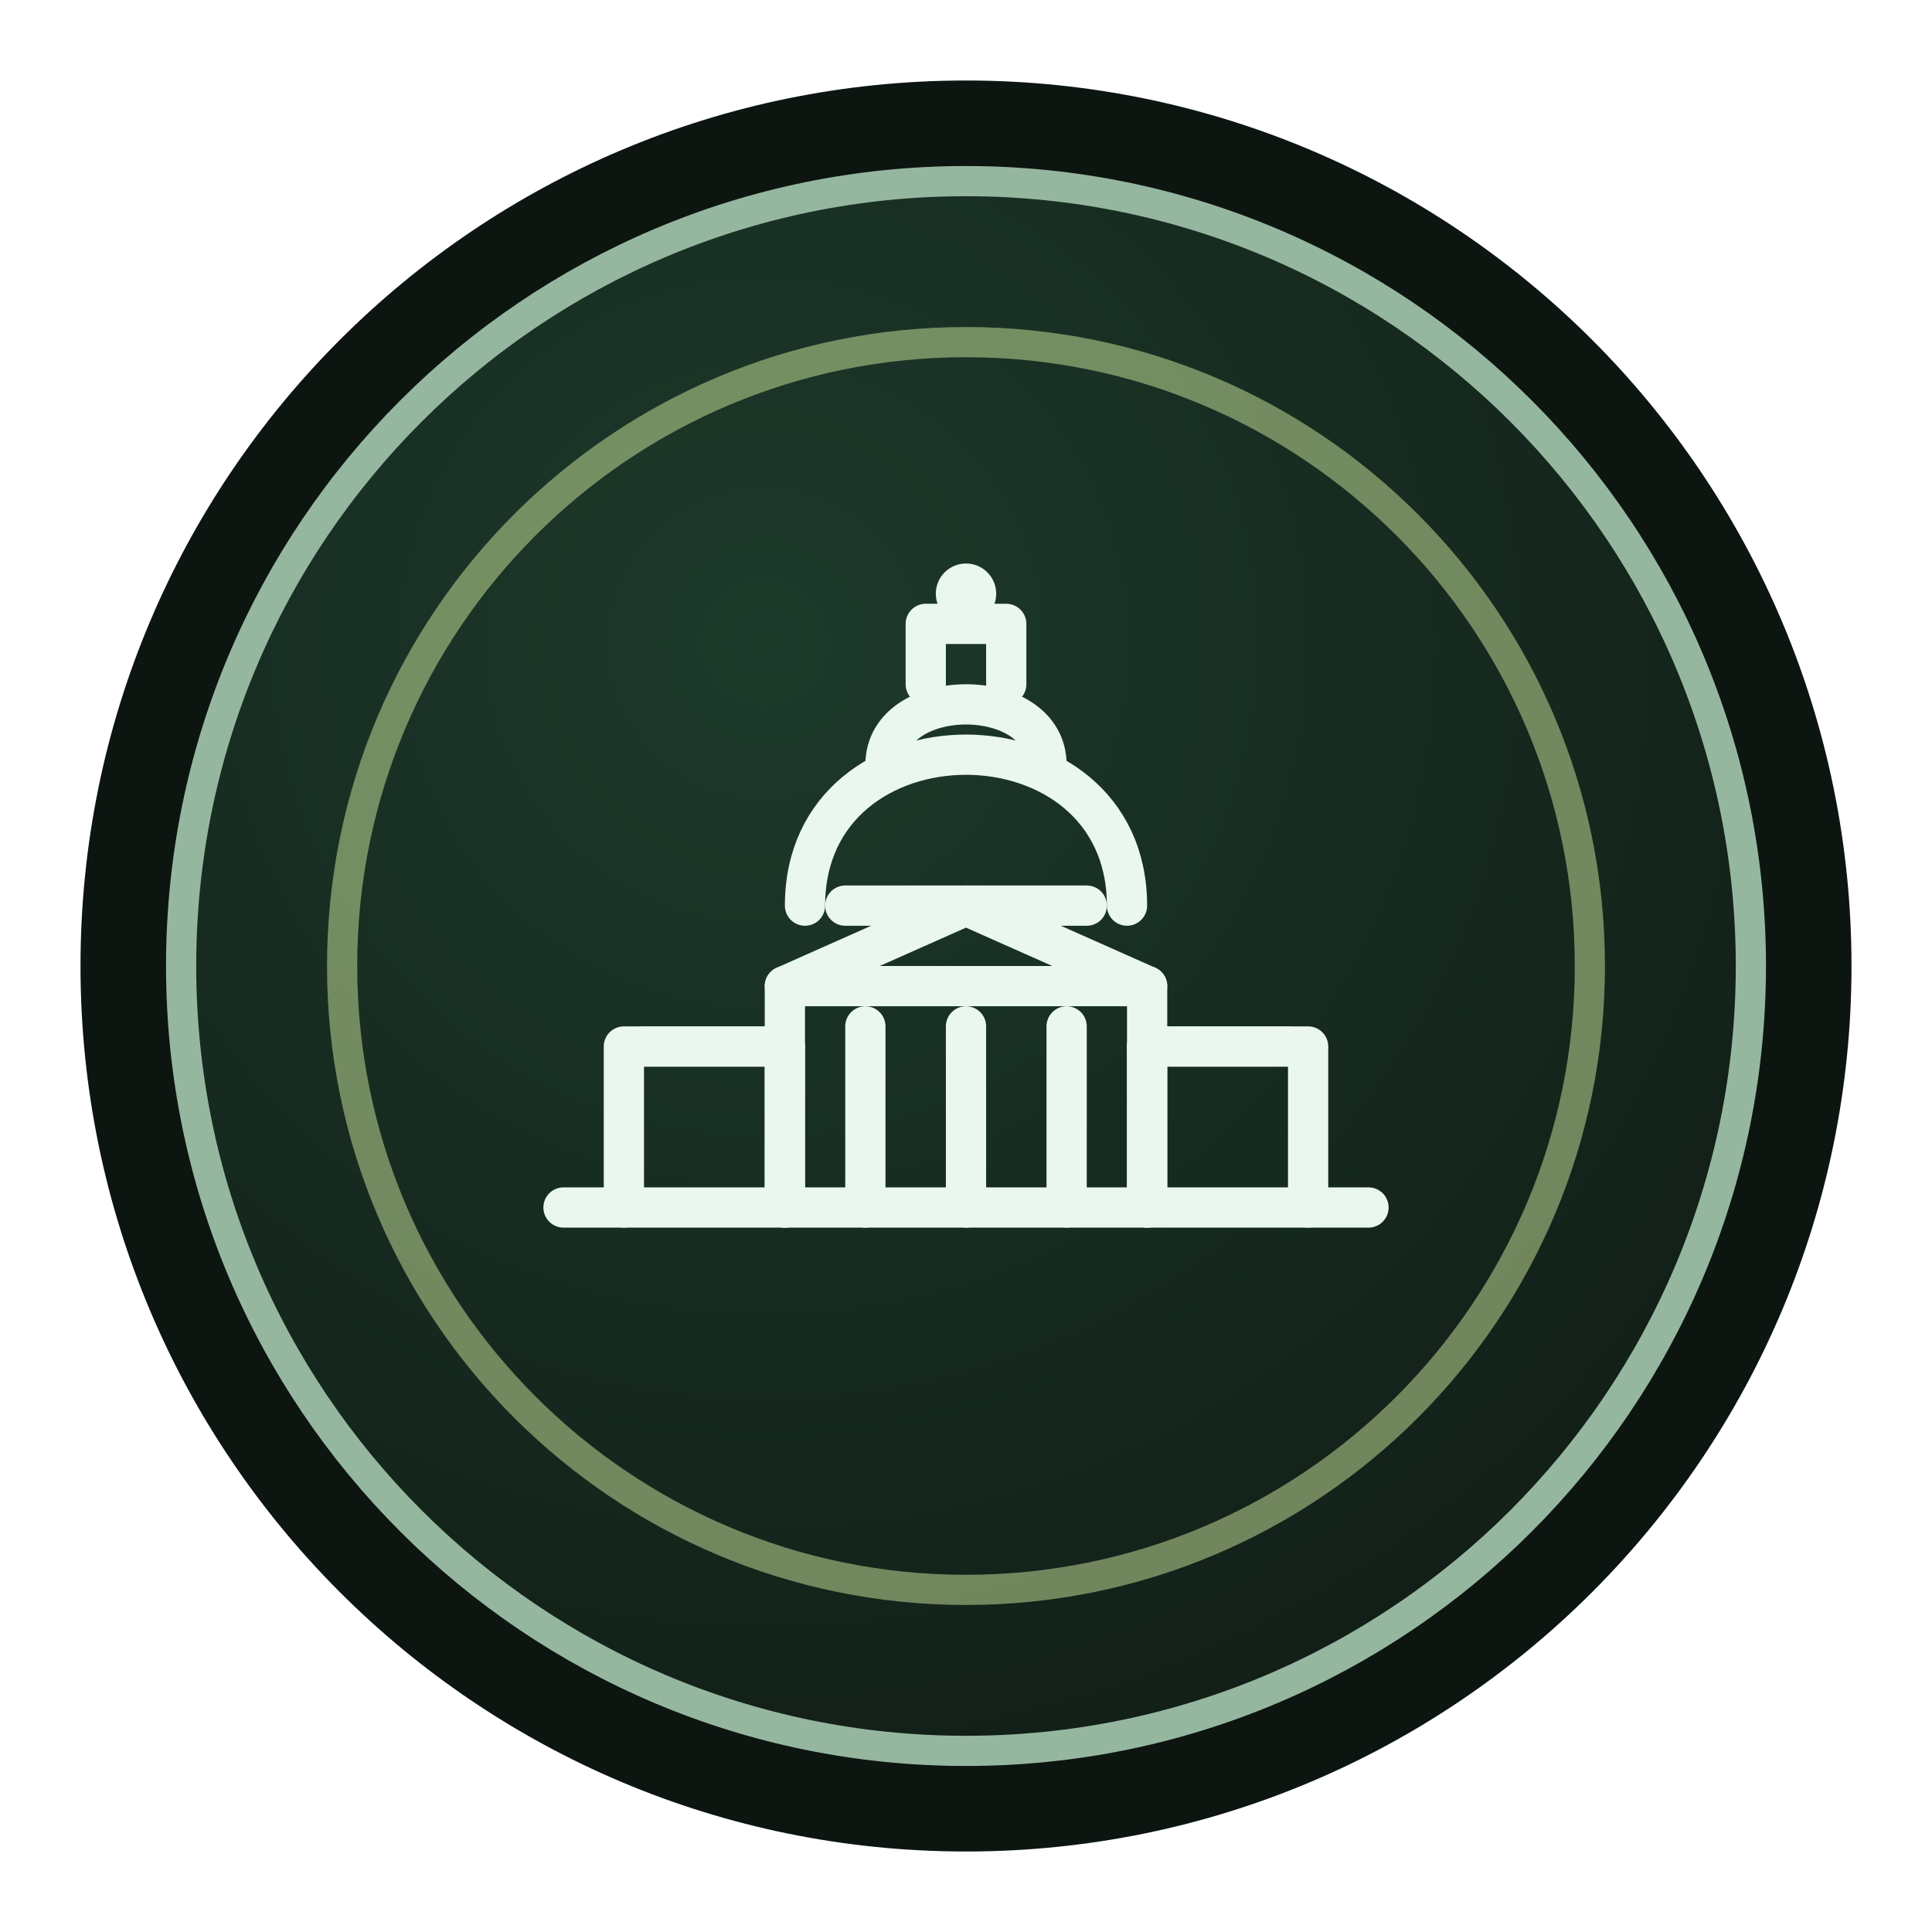
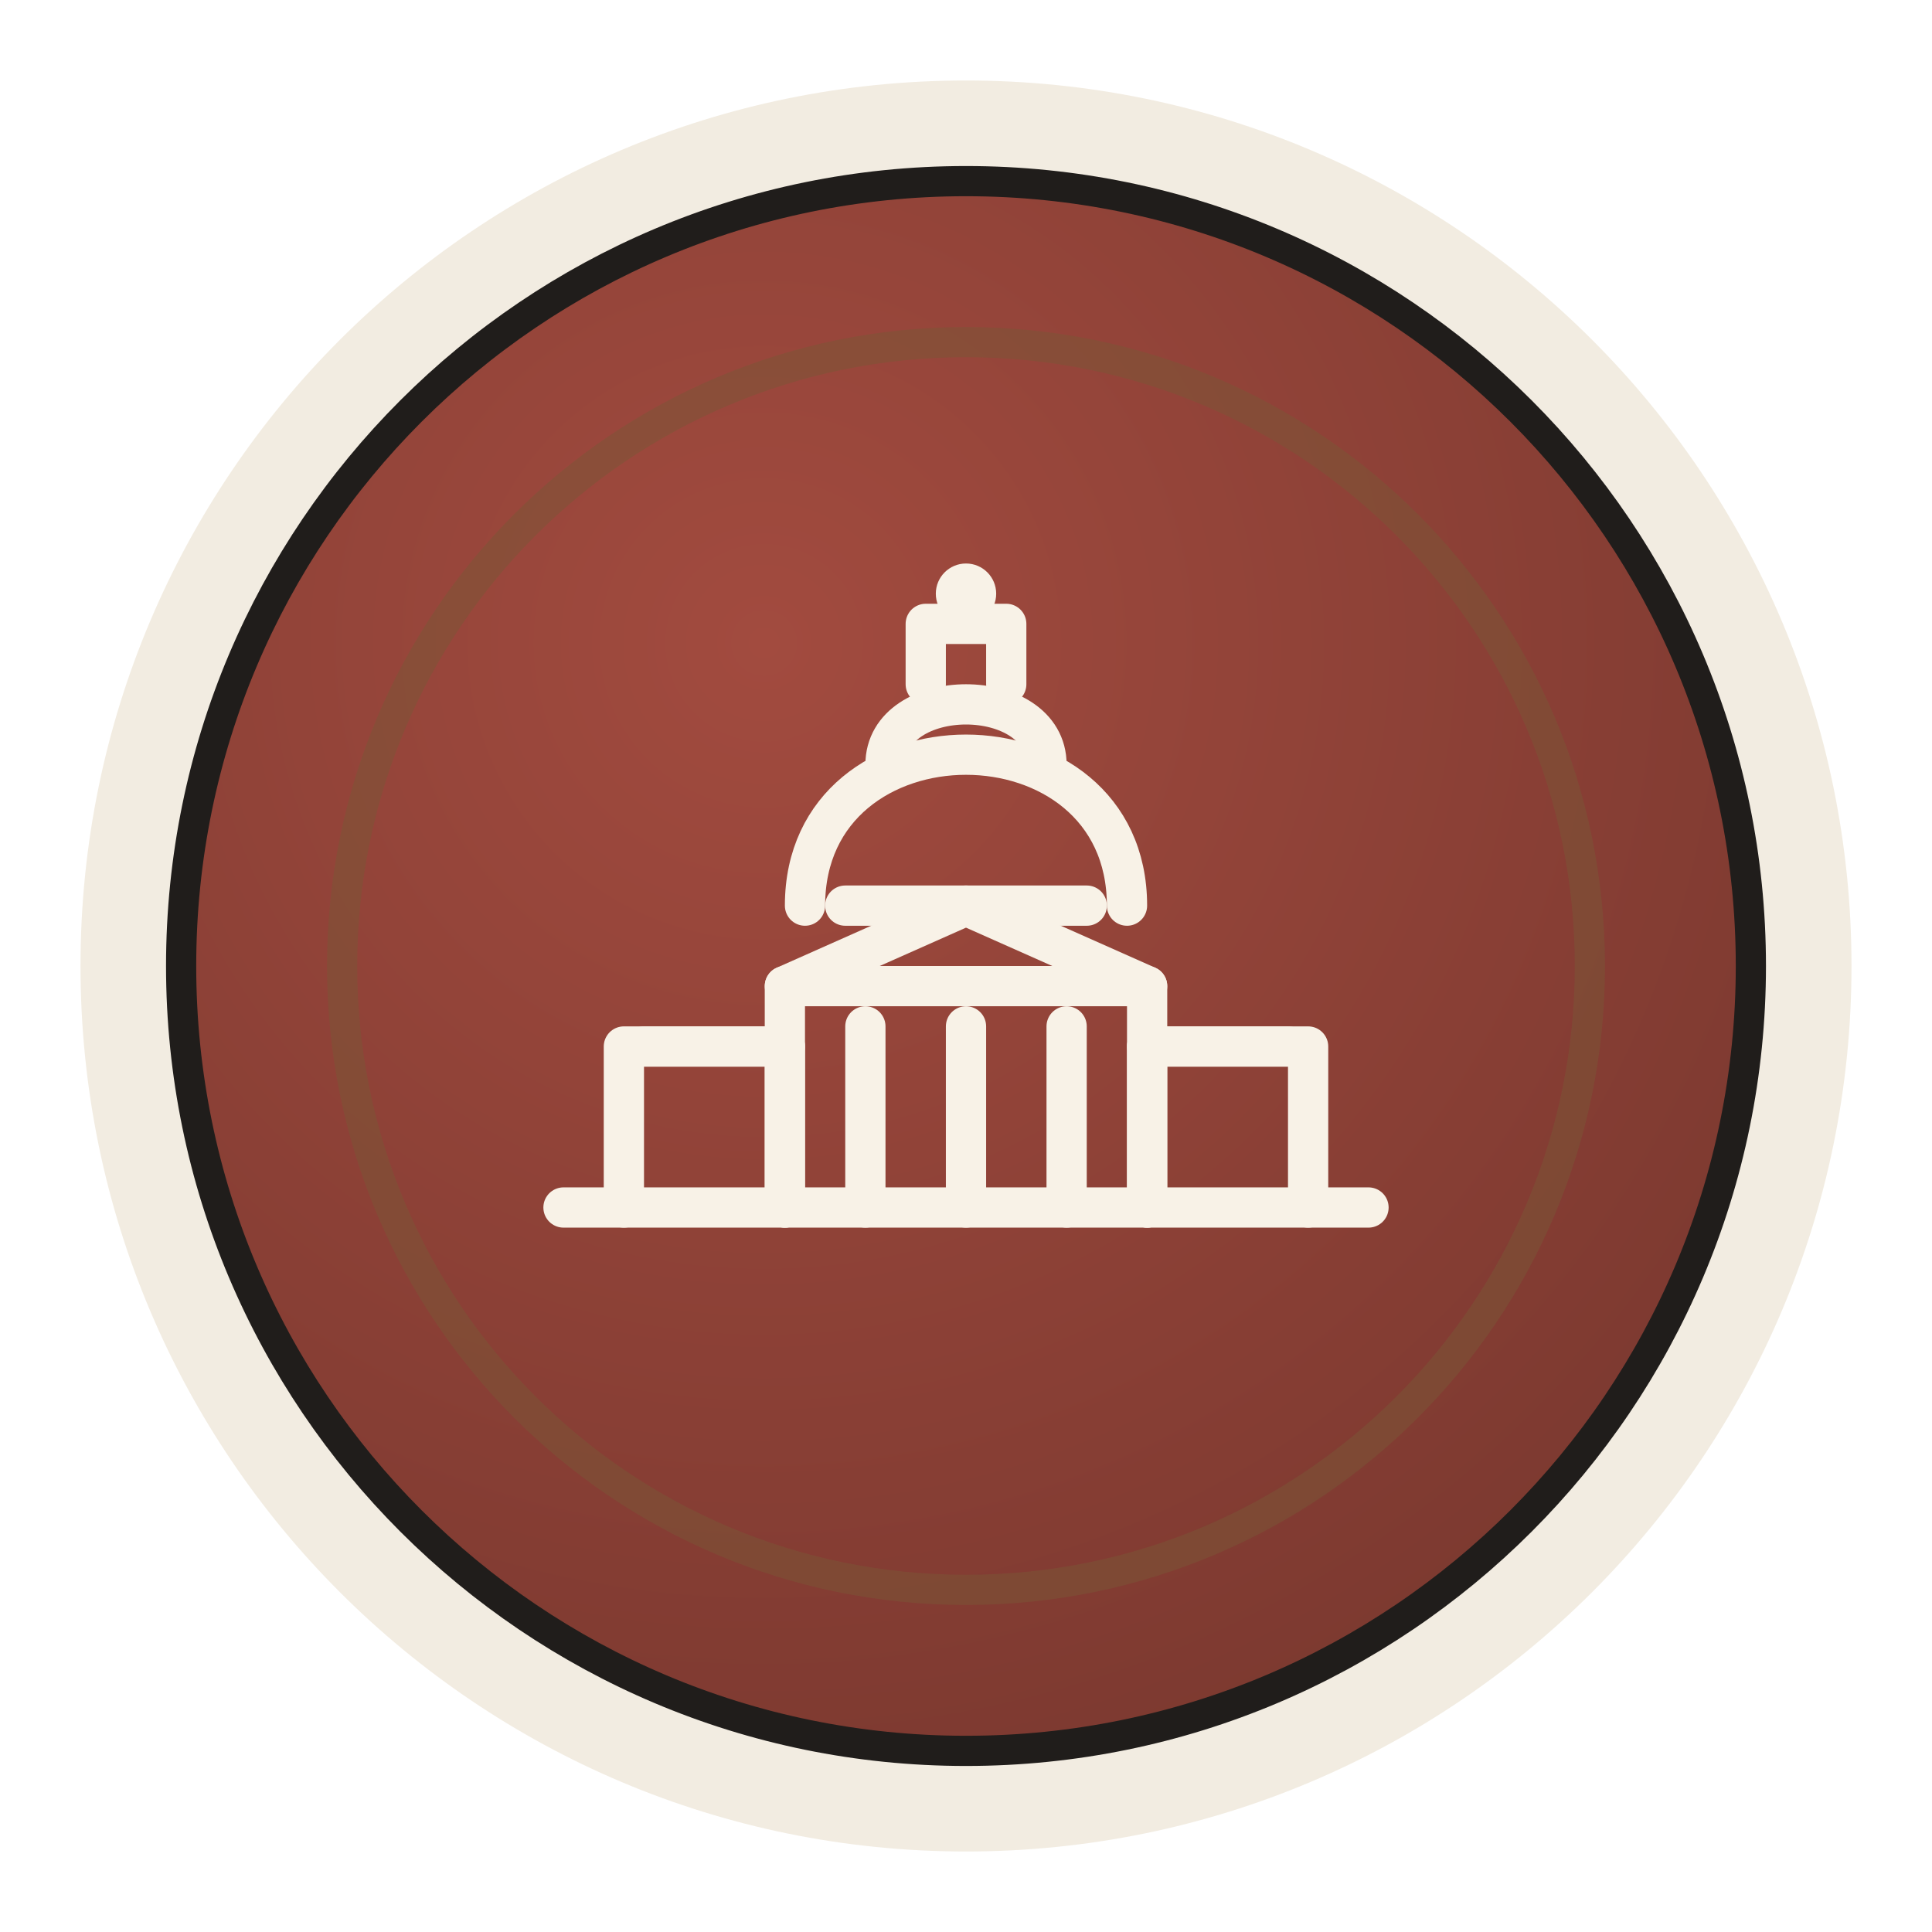
<svg xmlns="http://www.w3.org/2000/svg" width="96" height="96" viewBox="0 0 96 96" fill="none">
  <defs>
    <radialGradient id="core-town-capital" cx="0" cy="0" r="1" gradientUnits="userSpaceOnUse" gradientTransform="translate(38 32) rotate(50) scale(62)">
-       <stop offset="0" stop-color="#1d3a2b" />
-       <stop offset="1" stop-color="#111d16" />
+       <stop offset="0" stop-color="#A24B3F" />
+       <stop offset="1" stop-color="#7A382F" />
    </radialGradient>
  </defs>
-   <circle cx="48" cy="48" r="44" fill="#0d1511" />
-   <circle cx="48" cy="48" r="39" fill="url(#core-town-capital)" stroke="#96b79f" stroke-width="1.5" />
-   <circle cx="48" cy="48" r="31" stroke="#d7f2a6" stroke-opacity="0.48" stroke-width="1.5" />
-   <g stroke="#eaf7ee" stroke-width="2" stroke-linecap="round" stroke-linejoin="round" fill="none">
+   <circle cx="48" cy="48" r="44" fill="#F2ECE1" />
+   <circle cx="48" cy="48" r="39" fill="url(#core-town-capital)" stroke="#201D1B" stroke-width="1.5" />
+   <circle cx="48" cy="48" r="31" stroke="#7B5636" stroke-opacity="0.5" stroke-width="1.5" />
+   <g stroke="#F8F2E7" stroke-width="2" stroke-linecap="round" stroke-linejoin="round" fill="none">
    <path d="M28 60H68" />
    <path d="M31 60V52H39V60" />
    <path d="M57 60V52H65V60" />
    <path d="M39 60V49H57V60" />
    <path d="M39 49L48 45L57 49" />
    <path d="M43 60V51" />
    <path d="M48 60V51" />
    <path d="M53 60V51" />
    <path d="M32 52H39" />
    <path d="M57 52H64" />
    <path d="M40 45C40 35 56 35 56 45" />
    <path d="M42 45H54" />
    <path d="M44 38C44 34 52 34 52 38" />
    <path d="M46 34V31H50V34" />
-     <circle cx="48" cy="29.5" r="1.5" fill="#eaf7ee" stroke="none" />
+     <circle cx="48" cy="29.5" r="1.5" fill="#F8F2E7" stroke="none" />
  </g>
</svg>
